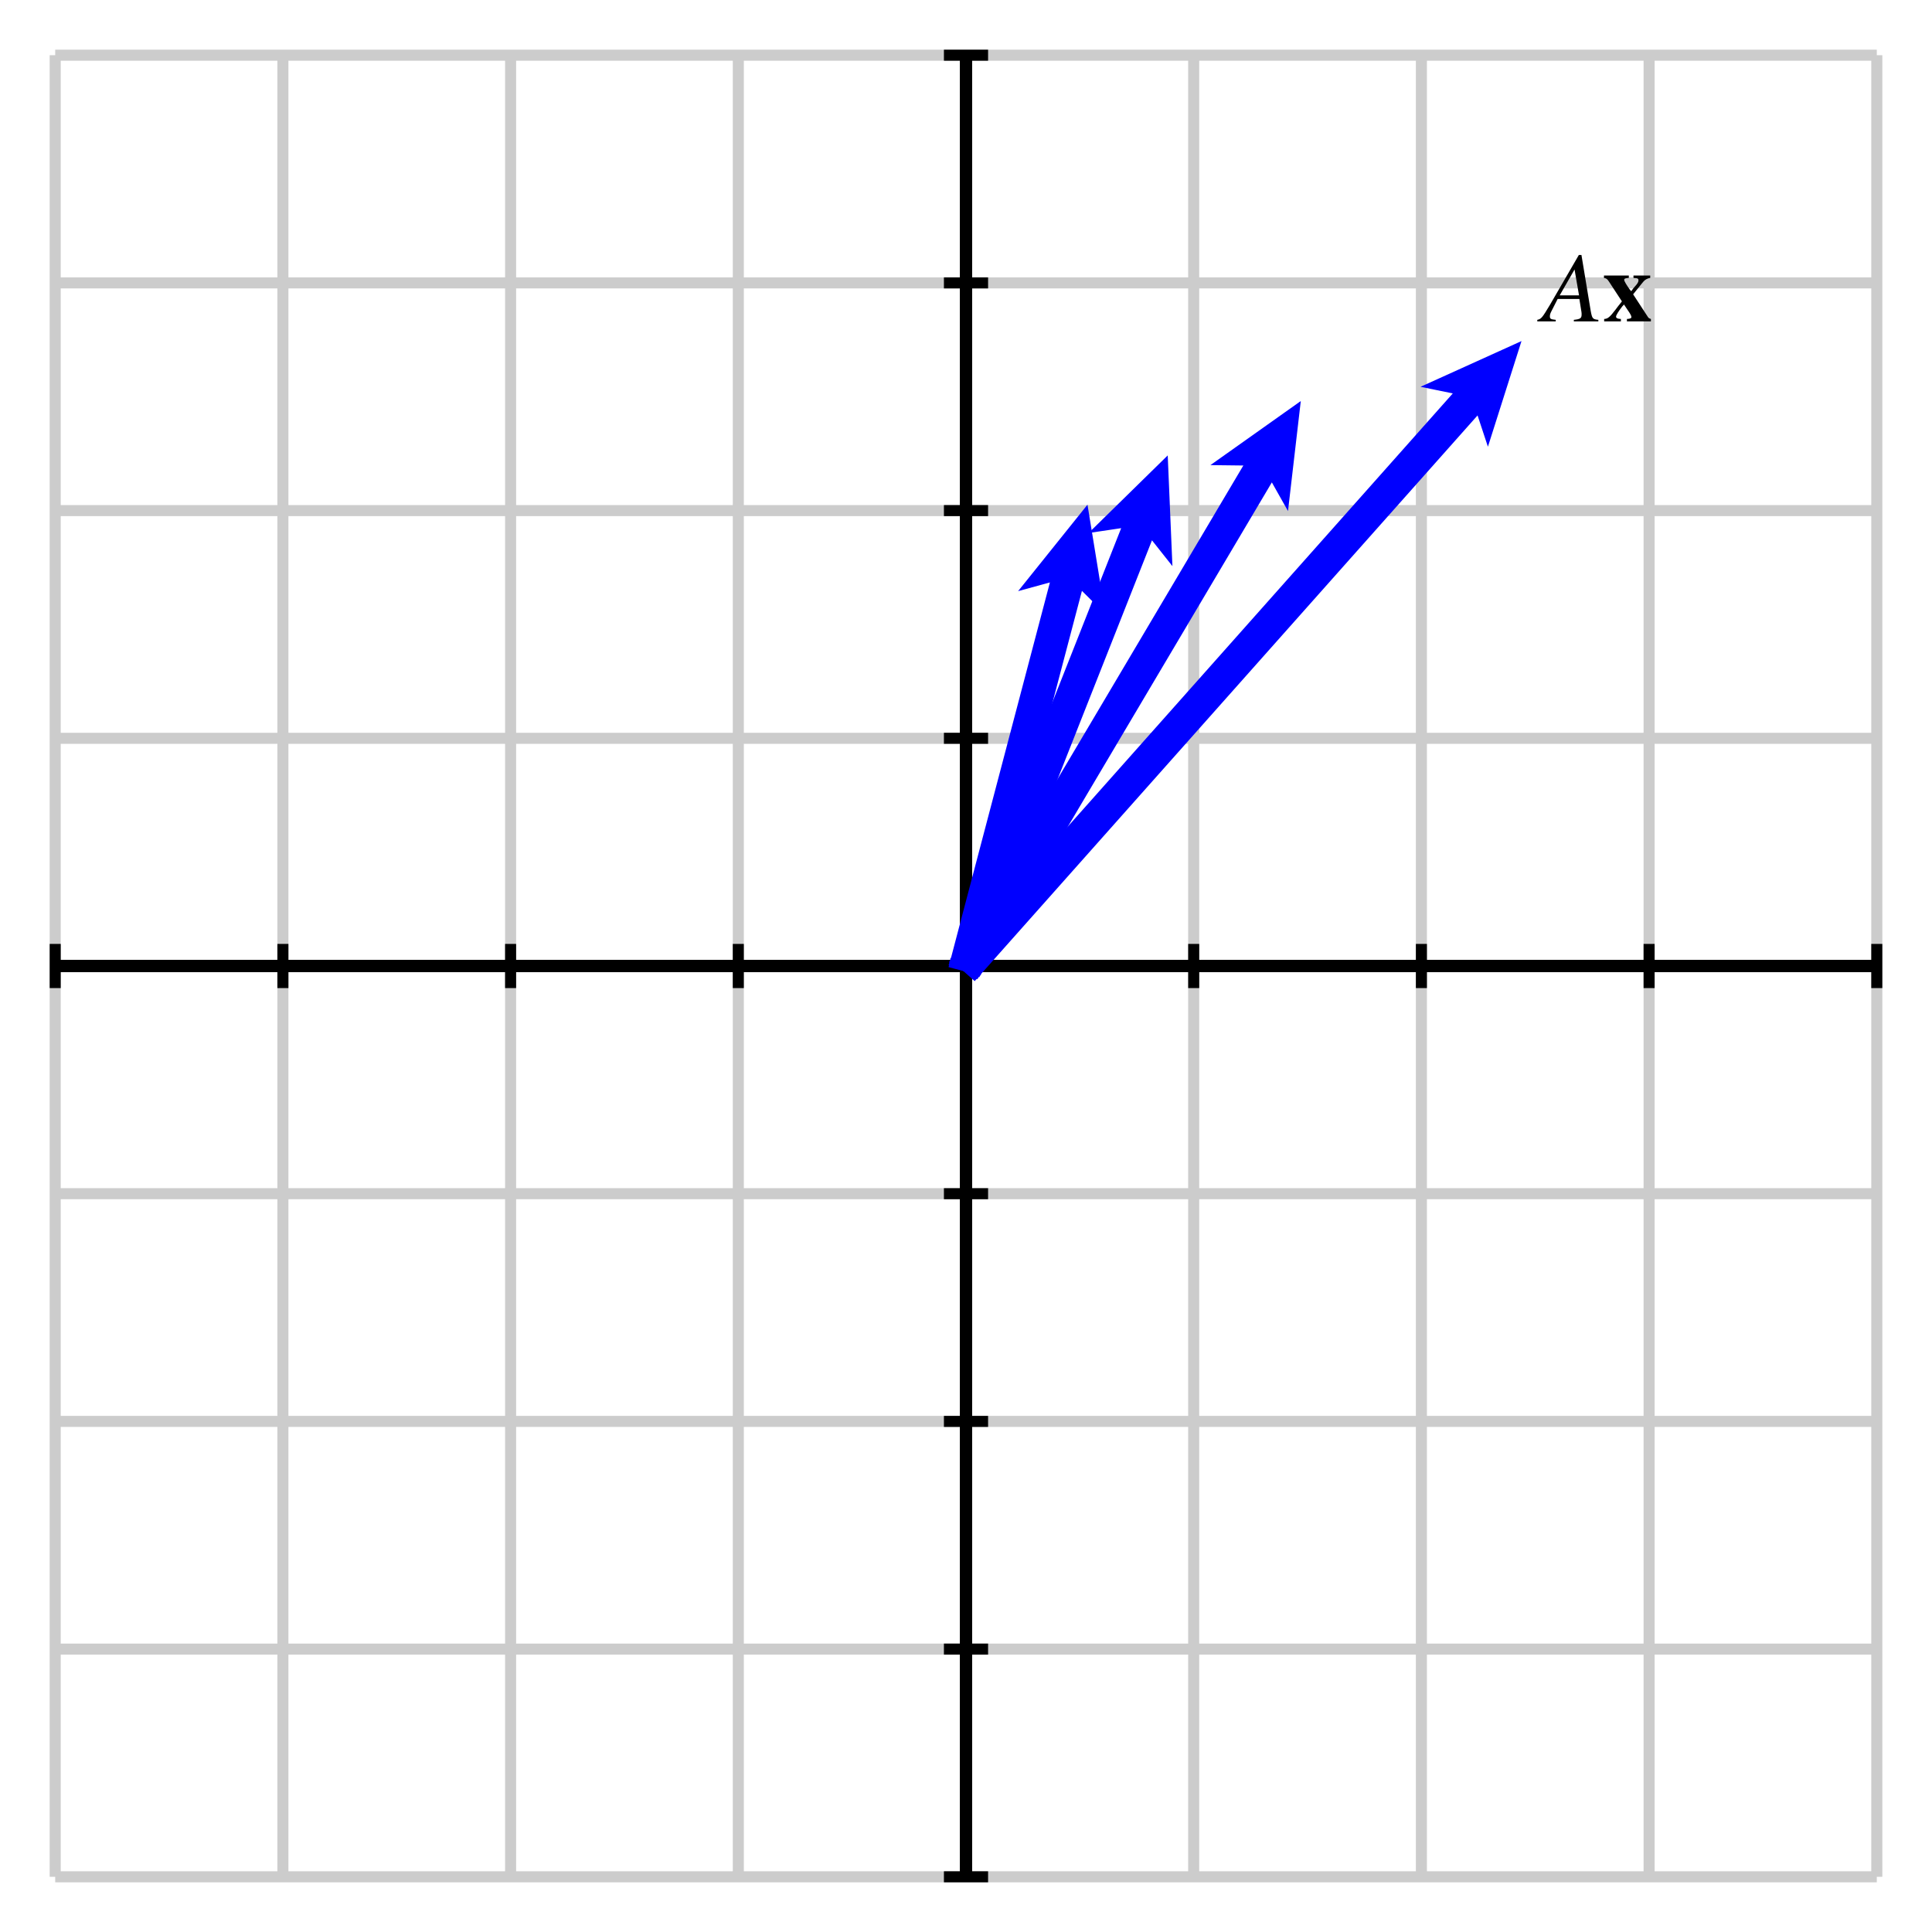
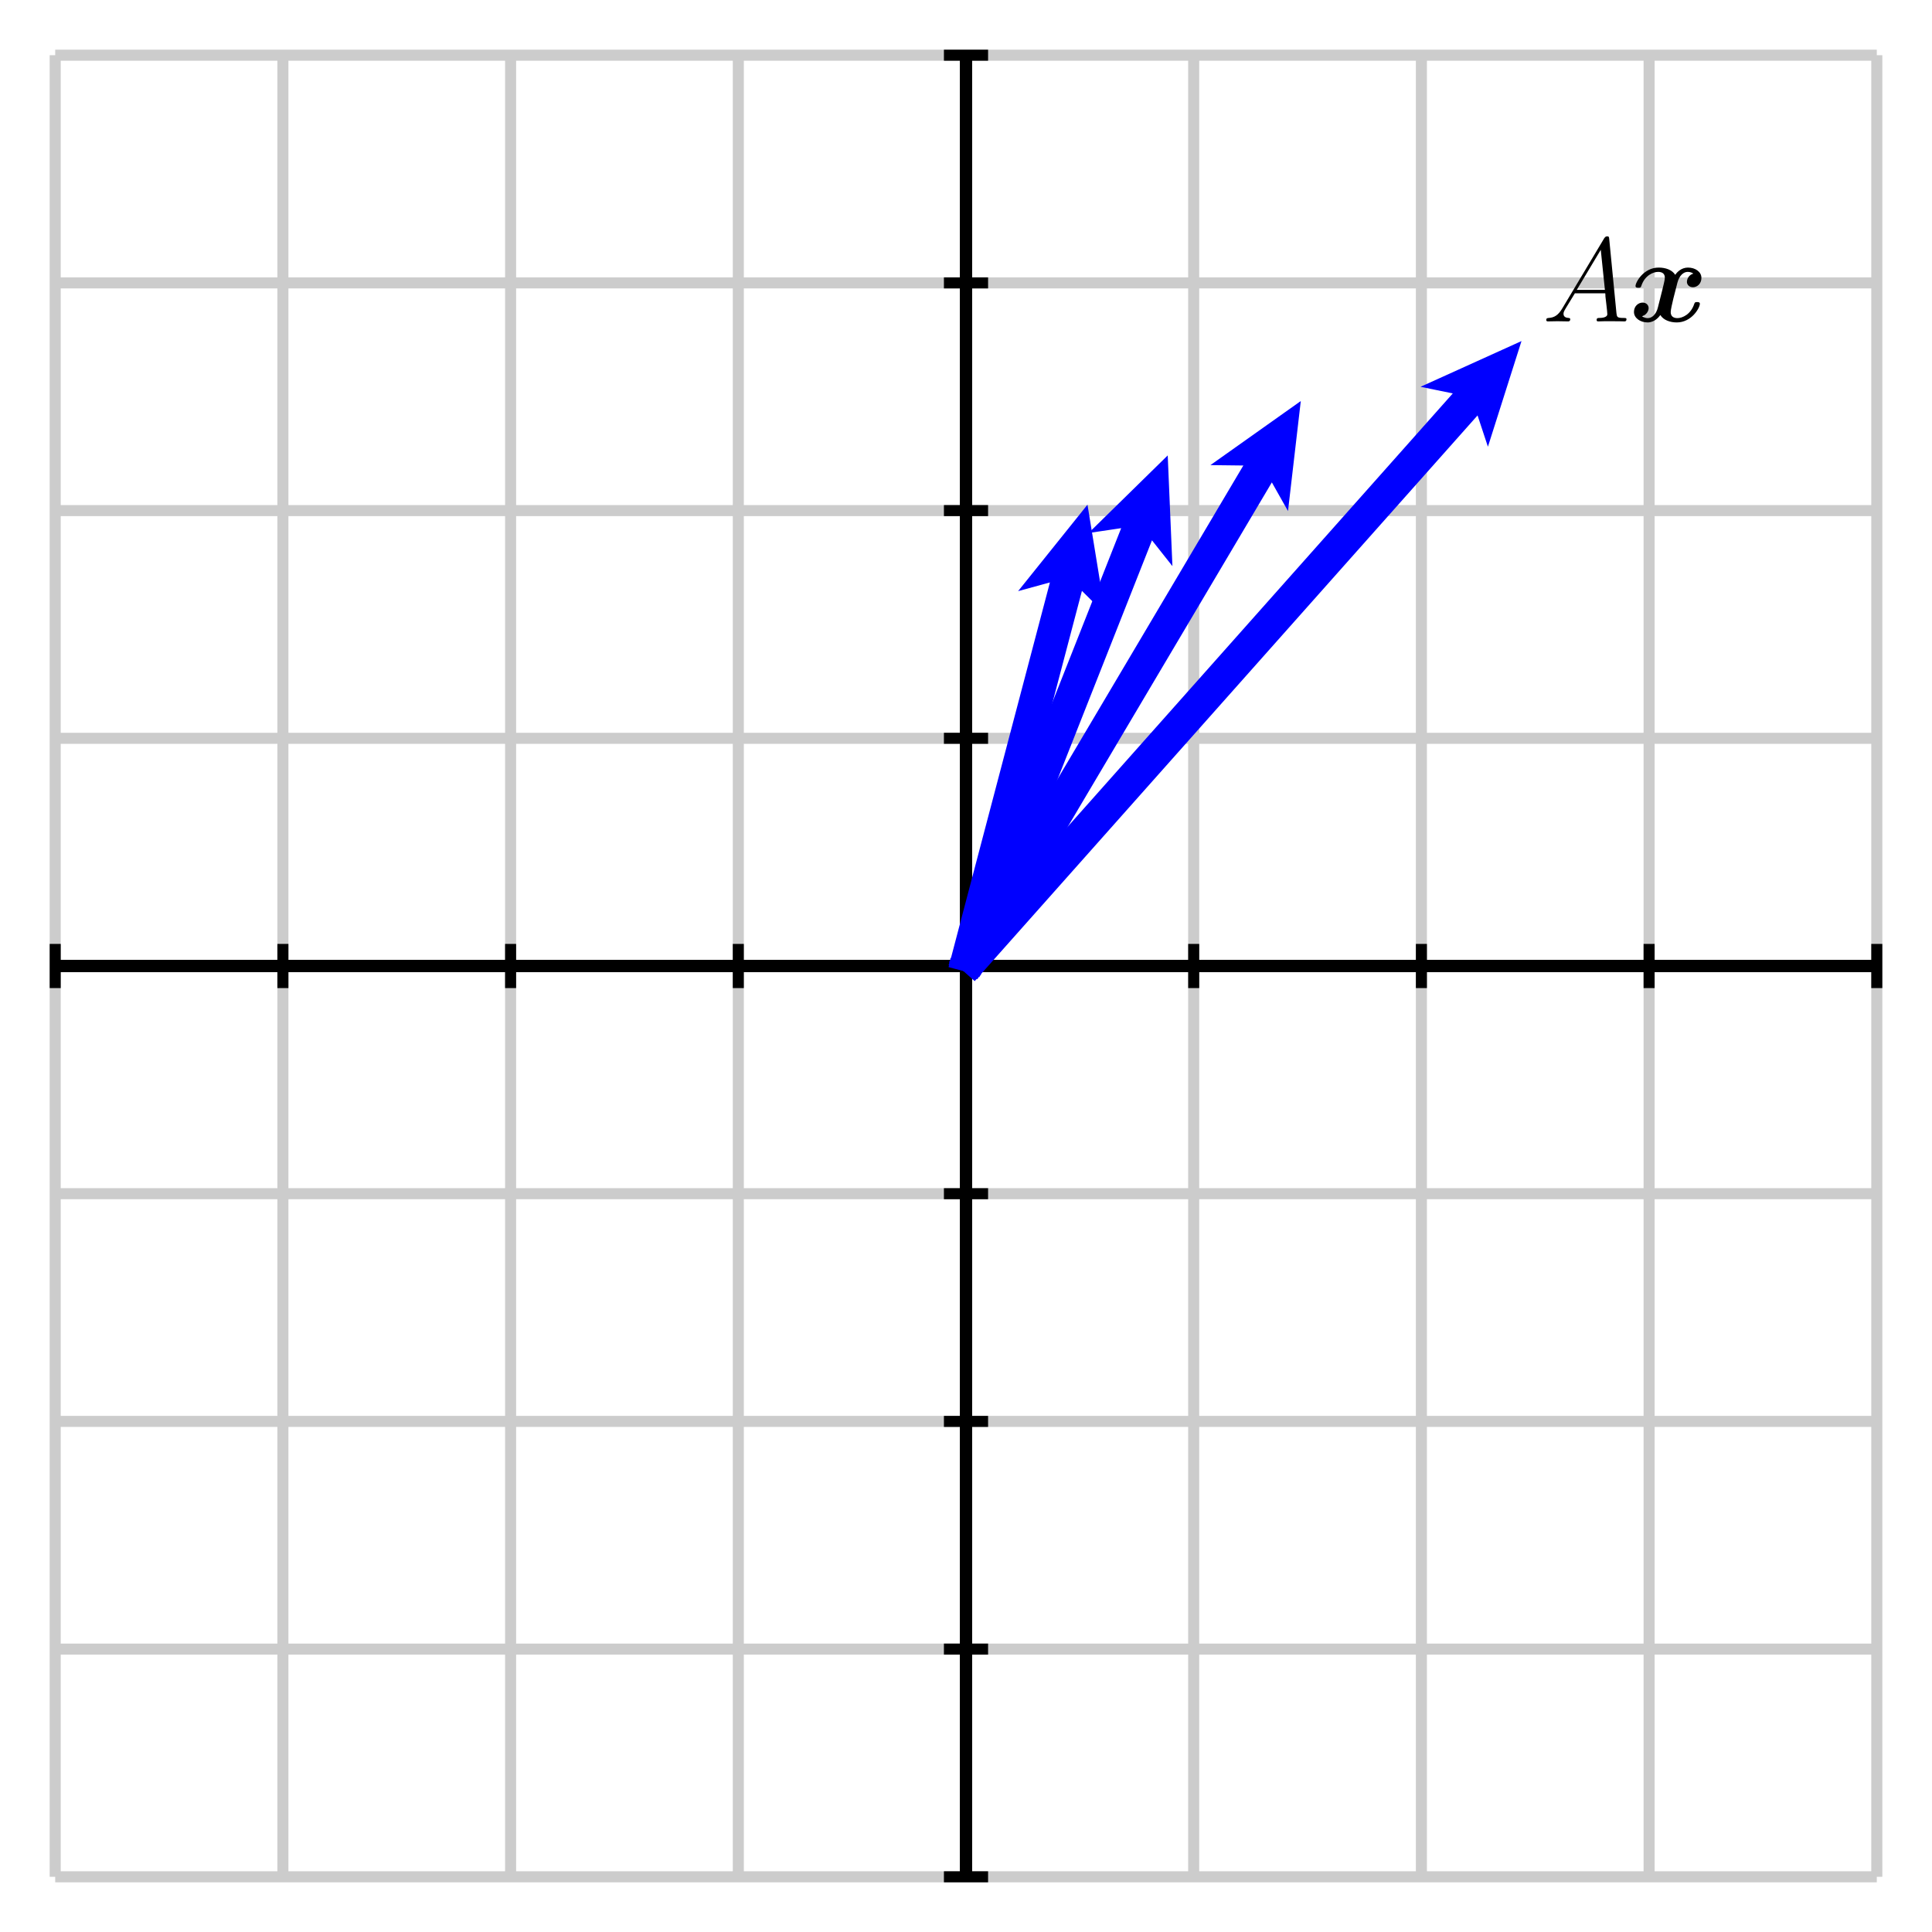
<svg xmlns="http://www.w3.org/2000/svg" xmlns:xlink="http://www.w3.org/1999/xlink" width="175pt" height="175pt" viewBox="0 0 175 175" version="1.1">
  <defs>
    <g>
      <symbol overflow="visible" id="glyph0-0">
        <path style="stroke:none;" d="" />
      </symbol>
      <symbol overflow="visible" id="glyph0-1">
-         <path style="stroke:none;" d="M 5.078 -0.141 C 4.562 -0.188 4.516 -0.266 4.391 -0.922 L 3.547 -6.016 L 3.312 -6.016 L 0.703 -1.516 C -0.016 -0.312 -0.094 -0.219 -0.453 -0.141 L -0.453 0 L 1.219 0 L 1.219 -0.141 C 0.766 -0.188 0.688 -0.234 0.688 -0.453 C 0.688 -0.625 0.719 -0.719 0.875 -1.016 L 1.391 -2.031 L 3.359 -2.031 L 3.547 -0.859 C 3.562 -0.781 3.562 -0.688 3.562 -0.625 C 3.562 -0.281 3.438 -0.203 2.859 -0.141 L 2.859 0 L 5.078 0 Z M 1.578 -2.359 L 2.922 -4.703 L 3.328 -2.359 Z M 1.578 -2.359 " />
+         <path style="stroke:none;" d="M 1.828 -1.203 C 1.453 -0.562 1.094 -0.344 0.578 -0.312 C 0.453 -0.297 0.359 -0.297 0.359 -0.109 C 0.359 -0.047 0.422 0 0.5 0 C 0.688 0 1.172 -0.016 1.375 -0.016 C 1.688 -0.016 2.031 0 2.328 0 C 2.391 0 2.531 0 2.531 -0.203 C 2.531 -0.297 2.438 -0.312 2.375 -0.312 C 2.125 -0.328 1.922 -0.422 1.922 -0.688 C 1.922 -0.828 1.984 -0.953 2.125 -1.188 L 2.953 -2.547 L 5.703 -2.547 C 5.719 -2.453 5.719 -2.359 5.719 -2.266 C 5.75 -1.984 5.891 -0.859 5.891 -0.656 C 5.891 -0.328 5.328 -0.312 5.156 -0.312 C 5.047 -0.312 4.922 -0.312 4.922 -0.125 C 4.922 0 5.016 0 5.078 0 C 5.266 0 5.484 -0.016 5.672 -0.016 L 6.281 -0.016 C 6.938 -0.016 7.422 0 7.422 0 C 7.5 0 7.625 0 7.625 -0.203 C 7.625 -0.312 7.531 -0.312 7.359 -0.312 C 6.766 -0.312 6.766 -0.406 6.719 -0.734 L 6.062 -7.469 C 6.047 -7.688 6 -7.703 5.891 -7.703 C 5.781 -7.703 5.719 -7.688 5.609 -7.531 Z M 3.125 -2.859 L 5.297 -6.484 L 5.672 -2.859 Z M 3.125 -2.859 " />
      </symbol>
      <symbol overflow="visible" id="glyph1-0">
        <path style="stroke:none;" d="" />
      </symbol>
      <symbol overflow="visible" id="glyph1-1">
-         <path style="stroke:none;" d="M 4.359 -0.219 C 4.219 -0.266 4.156 -0.297 4.094 -0.391 L 2.75 -2.453 L 3.656 -3.578 C 3.828 -3.781 4.016 -3.891 4.297 -3.938 L 4.297 -4.156 L 2.781 -4.156 L 2.781 -3.938 C 2.859 -3.922 2.938 -3.922 2.969 -3.922 C 3.172 -3.906 3.234 -3.859 3.234 -3.719 C 3.234 -3.578 3.156 -3.422 2.891 -3.141 C 2.844 -3.094 2.703 -2.922 2.578 -2.734 C 2.516 -2.797 2.484 -2.844 2.453 -2.875 C 2.172 -3.266 1.938 -3.641 1.938 -3.766 C 1.938 -3.875 2.062 -3.922 2.359 -3.938 L 2.359 -4.156 L 0.109 -4.156 L 0.109 -3.938 C 0.344 -3.891 0.391 -3.859 0.578 -3.578 L 1.734 -1.812 C 1.469 -1.469 1.219 -1.172 1.141 -1.047 C 0.641 -0.391 0.453 -0.234 0.125 -0.219 L 0.125 0 L 1.641 0 L 1.641 -0.219 C 1.328 -0.234 1.203 -0.297 1.203 -0.438 C 1.203 -0.562 1.438 -0.938 1.766 -1.359 C 1.797 -1.391 1.859 -1.453 1.922 -1.531 C 2.094 -1.281 2.234 -1.047 2.297 -0.969 C 2.5 -0.672 2.594 -0.5 2.594 -0.391 C 2.594 -0.281 2.469 -0.234 2.188 -0.219 L 2.188 0 L 4.359 0 Z M 4.359 -0.219 " />
+         <path style="stroke:none;" d="M 5.781 -4.328 C 5.391 -4.219 5.203 -3.859 5.203 -3.578 C 5.203 -3.344 5.391 -3.094 5.75 -3.094 C 6.125 -3.094 6.516 -3.406 6.516 -3.938 C 6.516 -4.5 5.953 -4.875 5.297 -4.875 C 4.672 -4.875 4.281 -4.422 4.141 -4.219 C 3.859 -4.672 3.266 -4.875 2.641 -4.875 C 1.281 -4.875 0.547 -3.547 0.547 -3.203 C 0.547 -3.047 0.719 -3.047 0.812 -3.047 C 0.938 -3.047 1.016 -3.047 1.062 -3.188 C 1.375 -4.172 2.156 -4.484 2.594 -4.484 C 3 -4.484 3.203 -4.297 3.203 -3.953 C 3.203 -3.75 3.047 -3.156 2.953 -2.766 L 2.578 -1.281 C 2.422 -0.625 2.031 -0.297 1.656 -0.297 C 1.609 -0.297 1.359 -0.297 1.141 -0.469 C 1.531 -0.578 1.734 -0.938 1.734 -1.203 C 1.734 -1.453 1.547 -1.703 1.188 -1.703 C 0.812 -1.703 0.406 -1.391 0.406 -0.859 C 0.406 -0.297 0.984 0.094 1.641 0.094 C 2.25 0.094 2.656 -0.375 2.797 -0.578 C 3.062 -0.125 3.672 0.094 4.281 0.094 C 5.641 0.094 6.375 -1.234 6.375 -1.594 C 6.375 -1.75 6.219 -1.75 6.125 -1.75 C 6 -1.75 5.922 -1.75 5.875 -1.609 C 5.562 -0.625 4.781 -0.297 4.344 -0.297 C 3.938 -0.297 3.734 -0.5 3.734 -0.844 C 3.734 -1.062 3.875 -1.641 3.969 -2.047 C 4.047 -2.328 4.297 -3.344 4.344 -3.516 C 4.516 -4.156 4.891 -4.484 5.266 -4.484 C 5.328 -4.484 5.578 -4.484 5.781 -4.328 Z M 5.781 -4.328 " />
      </symbol>
    </g>
  </defs>
  <g id="surface1">
    <path style="fill:none;stroke-width:10;stroke-linecap:butt;stroke-linejoin:miter;stroke:rgb(80.077%,80.077%,80.077%);stroke-opacity:1;stroke-miterlimit:10;" d="M 50 50 L 50 1700 M 256.25 50 L 256.25 1700 M 462.5 50 L 462.5 1700 M 668.75 50 L 668.75 1700 M 875 50 L 875 1700 M 1081.25 50 L 1081.25 1700 M 1287.5 50 L 1287.5 1700 M 1493.75 50 L 1493.75 1700 M 1700 50 L 1700 1700 M 50 50 L 1700 50 M 50 256.25 L 1700 256.25 M 50 462.5 L 1700 462.5 M 50 668.75 L 1700 668.75 M 50 875 L 1700 875 M 50 1081.25 L 1700 1081.25 M 50 1287.5 L 1700 1287.5 M 50 1493.75 L 1700 1493.75 M 50 1700 L 1700 1700 " transform="matrix(0.1,0,0,-0.1,0,175)" />
    <path style="fill:none;stroke-width:10;stroke-linecap:butt;stroke-linejoin:miter;stroke:rgb(0%,0%,0%);stroke-opacity:1;stroke-miterlimit:10;" d="M 50 875 L 1700 875 M 875 50 L 875 1700 " transform="matrix(0.1,0,0,-0.1,0,175)" />
    <path style="fill:none;stroke-width:10;stroke-linecap:butt;stroke-linejoin:miter;stroke:rgb(0%,0%,0%);stroke-opacity:1;stroke-miterlimit:10;" d="M 50 875 L 1700 875 M 875 50 L 875 1700 M 50 855 L 50 895 " transform="matrix(0.1,0,0,-0.1,0,175)" />
    <path style="fill:none;stroke-width:10;stroke-linecap:butt;stroke-linejoin:miter;stroke:rgb(0%,0%,0%);stroke-opacity:1;stroke-miterlimit:10;" d="M 50 875 L 1700 875 M 875 50 L 875 1700 M 256.25 855 L 256.25 895 " transform="matrix(0.1,0,0,-0.1,0,175)" />
    <path style="fill:none;stroke-width:10;stroke-linecap:butt;stroke-linejoin:miter;stroke:rgb(0%,0%,0%);stroke-opacity:1;stroke-miterlimit:10;" d="M 50 875 L 1700 875 M 875 50 L 875 1700 M 462.5 855 L 462.5 895 " transform="matrix(0.1,0,0,-0.1,0,175)" />
    <path style="fill:none;stroke-width:10;stroke-linecap:butt;stroke-linejoin:miter;stroke:rgb(0%,0%,0%);stroke-opacity:1;stroke-miterlimit:10;" d="M 50 875 L 1700 875 M 875 50 L 875 1700 M 668.75 855 L 668.75 895 " transform="matrix(0.1,0,0,-0.1,0,175)" />
    <path style="fill:none;stroke-width:10;stroke-linecap:butt;stroke-linejoin:miter;stroke:rgb(0%,0%,0%);stroke-opacity:1;stroke-miterlimit:10;" d="M 50 875 L 1700 875 M 875 50 L 875 1700 M 875 855 L 875 895 " transform="matrix(0.1,0,0,-0.1,0,175)" />
    <path style="fill:none;stroke-width:10;stroke-linecap:butt;stroke-linejoin:miter;stroke:rgb(0%,0%,0%);stroke-opacity:1;stroke-miterlimit:10;" d="M 50 875 L 1700 875 M 875 50 L 875 1700 M 1081.25 855 L 1081.25 895 " transform="matrix(0.1,0,0,-0.1,0,175)" />
    <path style="fill:none;stroke-width:10;stroke-linecap:butt;stroke-linejoin:miter;stroke:rgb(0%,0%,0%);stroke-opacity:1;stroke-miterlimit:10;" d="M 50 875 L 1700 875 M 875 50 L 875 1700 M 1287.5 855 L 1287.5 895 " transform="matrix(0.1,0,0,-0.1,0,175)" />
    <path style="fill:none;stroke-width:10;stroke-linecap:butt;stroke-linejoin:miter;stroke:rgb(0%,0%,0%);stroke-opacity:1;stroke-miterlimit:10;" d="M 50 875 L 1700 875 M 875 50 L 875 1700 M 1493.75 855 L 1493.75 895 " transform="matrix(0.1,0,0,-0.1,0,175)" />
    <path style="fill:none;stroke-width:10;stroke-linecap:butt;stroke-linejoin:miter;stroke:rgb(0%,0%,0%);stroke-opacity:1;stroke-miterlimit:10;" d="M 50 875 L 1700 875 M 875 50 L 875 1700 M 1700 855 L 1700 895 " transform="matrix(0.1,0,0,-0.1,0,175)" />
    <path style="fill:none;stroke-width:10;stroke-linecap:butt;stroke-linejoin:miter;stroke:rgb(0%,0%,0%);stroke-opacity:1;stroke-miterlimit:10;" d="M 50 875 L 1700 875 M 875 50 L 875 1700 M 855 50 L 895 50 " transform="matrix(0.1,0,0,-0.1,0,175)" />
    <path style="fill:none;stroke-width:10;stroke-linecap:butt;stroke-linejoin:miter;stroke:rgb(0%,0%,0%);stroke-opacity:1;stroke-miterlimit:10;" d="M 50 875 L 1700 875 M 875 50 L 875 1700 M 855 256.25 L 895 256.25 " transform="matrix(0.1,0,0,-0.1,0,175)" />
    <path style="fill:none;stroke-width:10;stroke-linecap:butt;stroke-linejoin:miter;stroke:rgb(0%,0%,0%);stroke-opacity:1;stroke-miterlimit:10;" d="M 50 875 L 1700 875 M 875 50 L 875 1700 M 855 462.5 L 895 462.5 " transform="matrix(0.1,0,0,-0.1,0,175)" />
    <path style="fill:none;stroke-width:10;stroke-linecap:butt;stroke-linejoin:miter;stroke:rgb(0%,0%,0%);stroke-opacity:1;stroke-miterlimit:10;" d="M 50 875 L 1700 875 M 875 50 L 875 1700 M 855 668.75 L 895 668.75 " transform="matrix(0.1,0,0,-0.1,0,175)" />
    <path style="fill:none;stroke-width:10;stroke-linecap:butt;stroke-linejoin:miter;stroke:rgb(0%,0%,0%);stroke-opacity:1;stroke-miterlimit:10;" d="M 50 875 L 1700 875 M 875 50 L 875 1700 M 855 875 L 895 875 " transform="matrix(0.1,0,0,-0.1,0,175)" />
    <path style="fill:none;stroke-width:10;stroke-linecap:butt;stroke-linejoin:miter;stroke:rgb(0%,0%,0%);stroke-opacity:1;stroke-miterlimit:10;" d="M 50 875 L 1700 875 M 875 50 L 875 1700 M 855 1081.25 L 895 1081.25 " transform="matrix(0.1,0,0,-0.1,0,175)" />
    <path style="fill:none;stroke-width:10;stroke-linecap:butt;stroke-linejoin:miter;stroke:rgb(0%,0%,0%);stroke-opacity:1;stroke-miterlimit:10;" d="M 50 875 L 1700 875 M 875 50 L 875 1700 M 855 1287.5 L 895 1287.5 " transform="matrix(0.1,0,0,-0.1,0,175)" />
    <path style="fill:none;stroke-width:10;stroke-linecap:butt;stroke-linejoin:miter;stroke:rgb(0%,0%,0%);stroke-opacity:1;stroke-miterlimit:10;" d="M 50 875 L 1700 875 M 875 50 L 875 1700 M 855 1493.75 L 895 1493.75 " transform="matrix(0.1,0,0,-0.1,0,175)" />
    <path style="fill:none;stroke-width:10;stroke-linecap:butt;stroke-linejoin:miter;stroke:rgb(0%,0%,0%);stroke-opacity:1;stroke-miterlimit:10;" d="M 50 875 L 1700 875 M 875 50 L 875 1700 M 855 1700 L 895 1700 " transform="matrix(0.1,0,0,-0.1,0,175)" />
    <path style=" stroke:none;fill-rule:nonzero;fill:rgb(0%,0%,100%);fill-opacity:1;" d="M 88.246 88.164 L 134.039 36.648 L 134.766 38.844 L 137 31.812 L 130.281 34.855 L 132.543 35.32 L 86.754 86.836 L 88.246 88.164 " />
    <path style="fill:none;stroke-width:10;stroke-linecap:butt;stroke-linejoin:miter;stroke:rgb(0%,0%,100%);stroke-opacity:1;stroke-miterlimit:10;" d="M 882.461 868.359 L 1340.391 1383.516 L 1347.656 1361.562 L 1370 1431.875 L 1302.812 1401.445 L 1325.43 1396.797 L 867.539 881.641 Z M 882.461 868.359 " transform="matrix(0.1,0,0,-0.1,0,175)" />
    <g style="fill:rgb(0%,0%,0%);fill-opacity:1;">
      <use xlink:href="#glyph0-1" x="139.7" y="29.112" />
    </g>
    <g style="fill:rgb(0%,0%,0%);fill-opacity:1;">
-       <use xlink:href="#glyph1-1" x="145.179" y="29.112" />
+       <use xlink:href="#glyph1-1" x="147.598" y="29.112" />
    </g>
    <path style=" stroke:none;fill-rule:nonzero;fill:rgb(0%,0%,100%);fill-opacity:1;" d="M 88.359 88.012 L 115.215 42.695 L 116.348 44.707 L 117.199 37.383 L 111.184 41.648 L 113.492 41.676 L 86.641 86.988 L 88.359 88.012 " />
    <path style="fill:none;stroke-width:10;stroke-linecap:butt;stroke-linejoin:miter;stroke:rgb(0%,0%,100%);stroke-opacity:1;stroke-miterlimit:10;" d="M 883.594 869.883 L 1152.148 1323.047 L 1163.477 1302.93 L 1171.992 1376.172 L 1111.836 1333.516 L 1134.922 1333.242 L 866.406 880.117 Z M 883.594 869.883 " transform="matrix(0.1,0,0,-0.1,0,175)" />
    <path style=" stroke:none;fill-rule:nonzero;fill:rgb(0%,0%,100%);fill-opacity:1;" d="M 88.43 87.867 L 104.199 47.953 L 105.633 49.762 L 105.32 42.395 L 100.055 47.559 L 102.34 47.219 L 86.57 87.133 L 88.43 87.867 " />
    <path style="fill:none;stroke-width:10;stroke-linecap:butt;stroke-linejoin:miter;stroke:rgb(0%,0%,100%);stroke-opacity:1;stroke-miterlimit:10;" d="M 884.297 871.328 L 1041.992 1270.469 L 1056.328 1252.383 L 1053.203 1326.055 L 1000.547 1274.414 L 1023.398 1277.812 L 865.703 878.672 Z M 884.297 871.328 " transform="matrix(0.1,0,0,-0.1,0,175)" />
    <path style=" stroke:none;fill-rule:nonzero;fill:rgb(0%,0%,100%);fill-opacity:1;" d="M 88.469 87.754 L 97.738 52.559 L 99.379 54.184 L 98.191 46.902 L 93.574 52.656 L 95.805 52.047 L 86.531 87.246 L 88.469 87.754 " />
    <path style="fill:none;stroke-width:10;stroke-linecap:butt;stroke-linejoin:miter;stroke:rgb(0%,0%,100%);stroke-opacity:1;stroke-miterlimit:10;" d="M 884.688 872.461 L 977.383 1224.414 L 993.789 1208.164 L 981.914 1280.977 L 935.742 1223.438 L 958.047 1229.531 L 865.312 877.539 Z M 884.688 872.461 " transform="matrix(0.1,0,0,-0.1,0,175)" />
  </g>
</svg>
